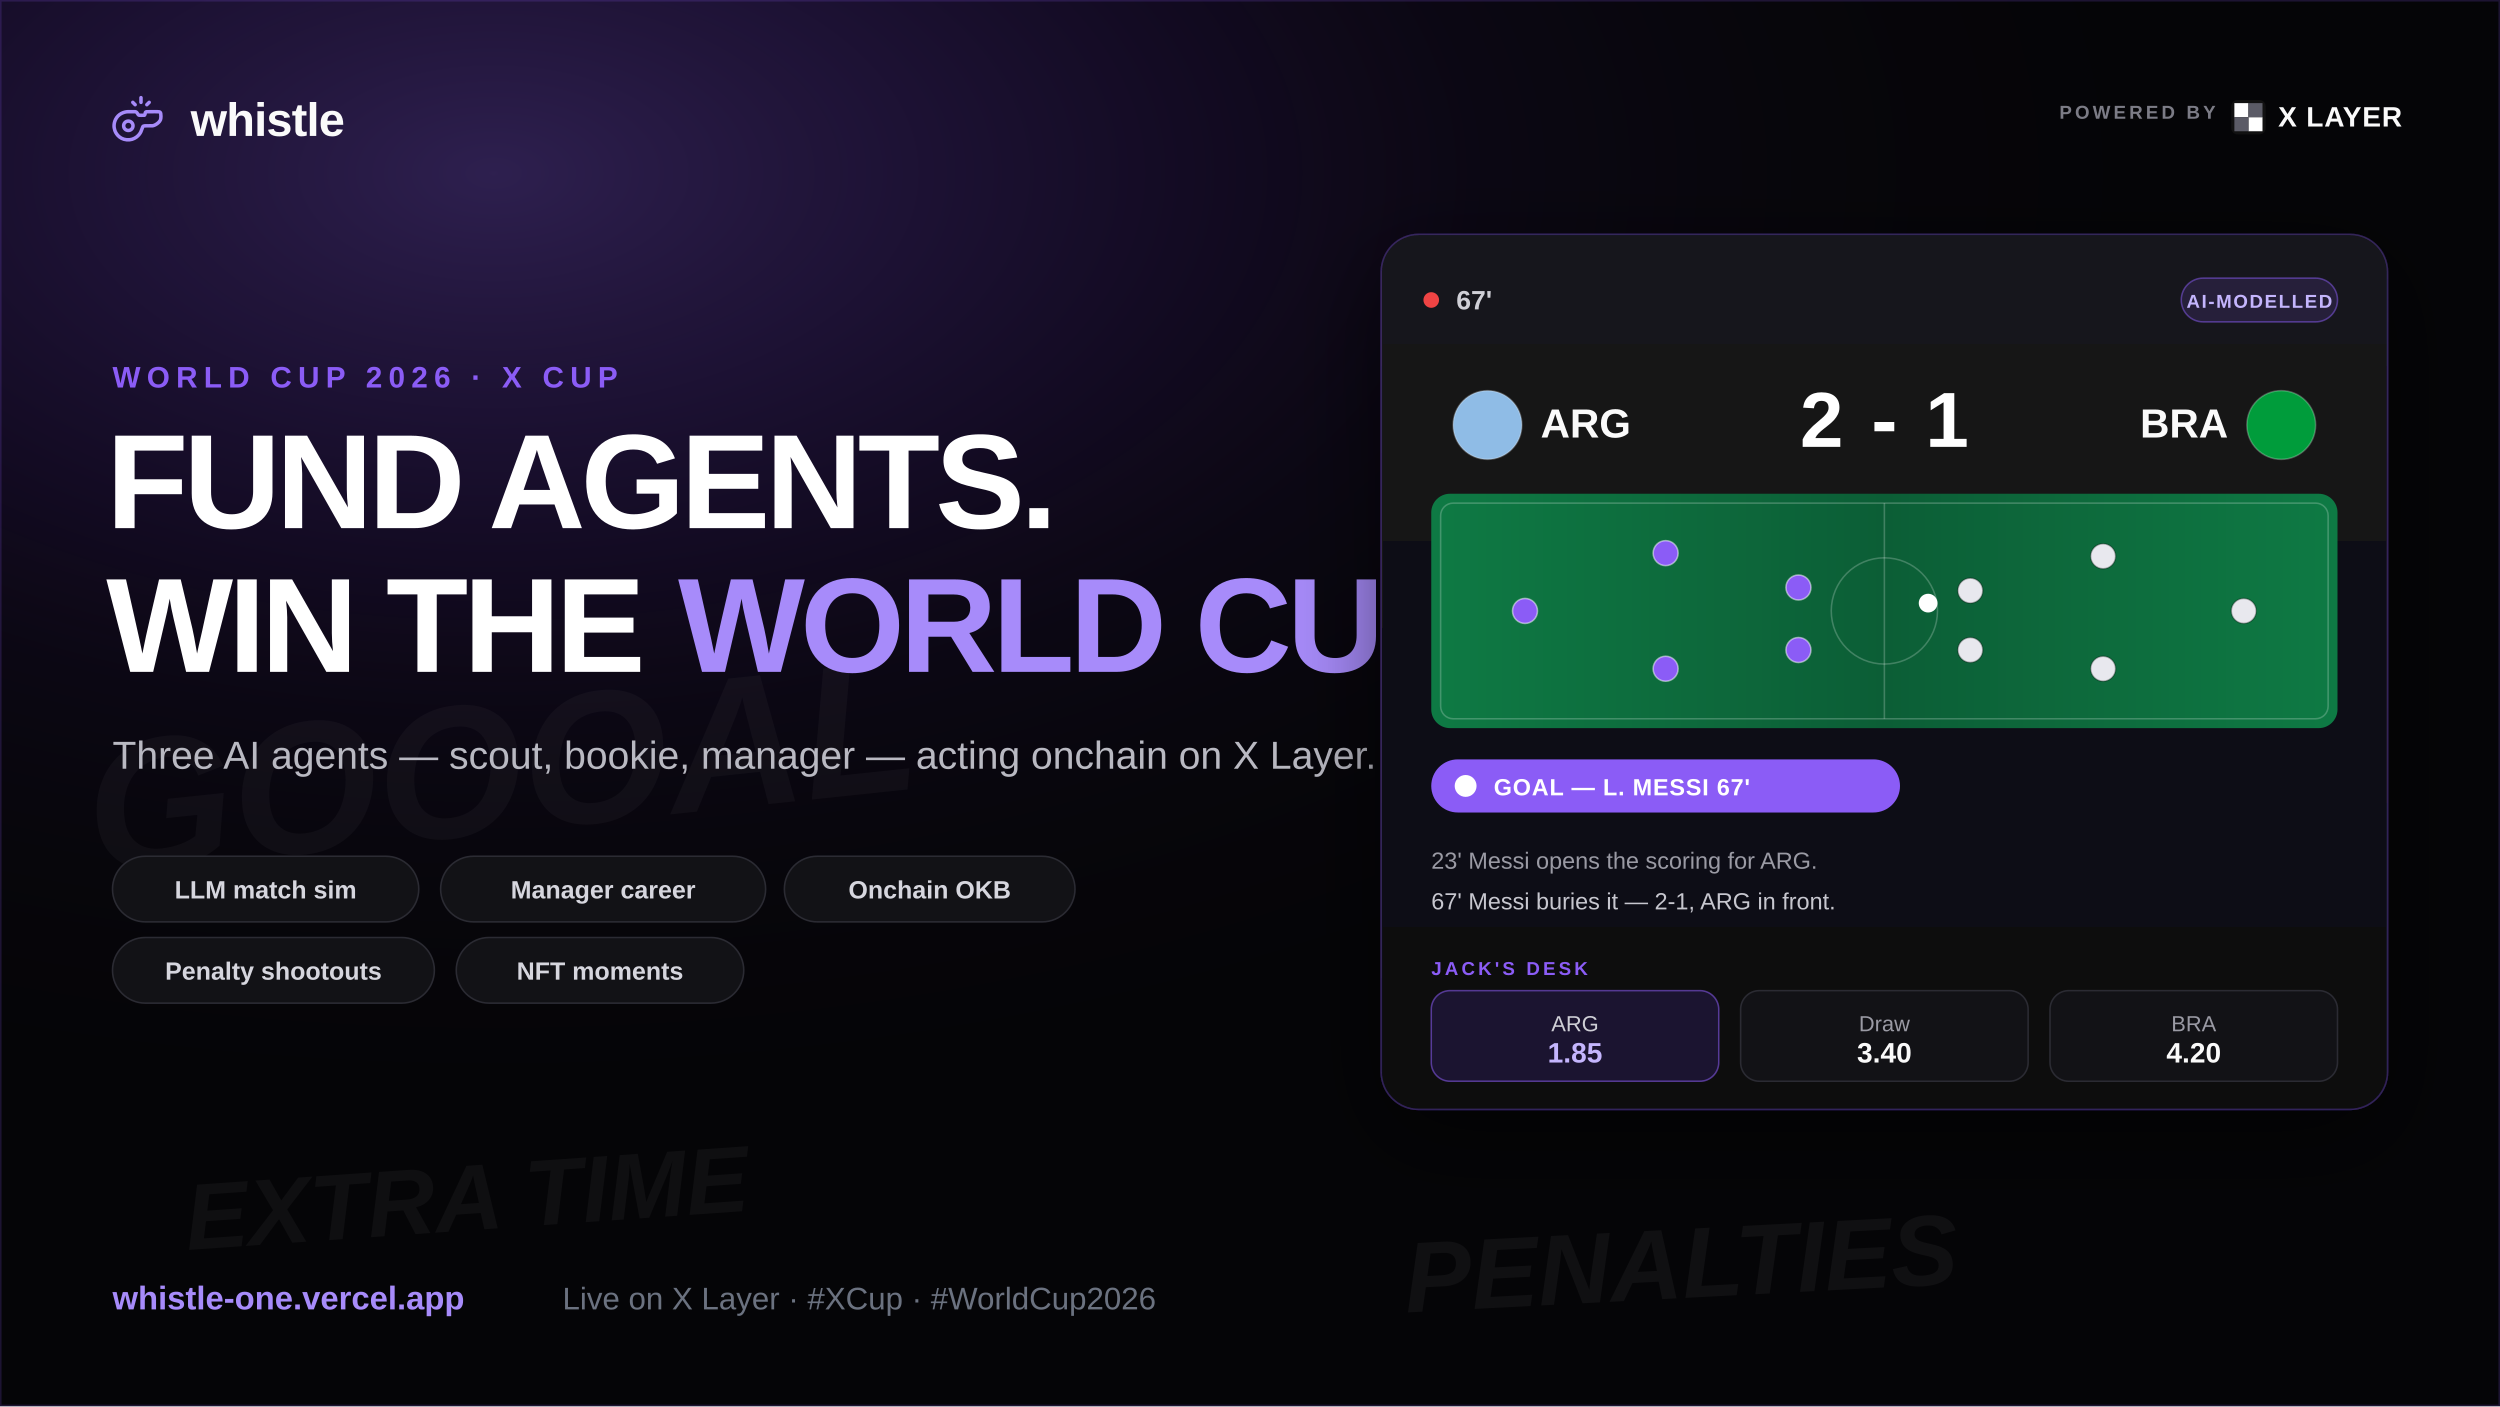
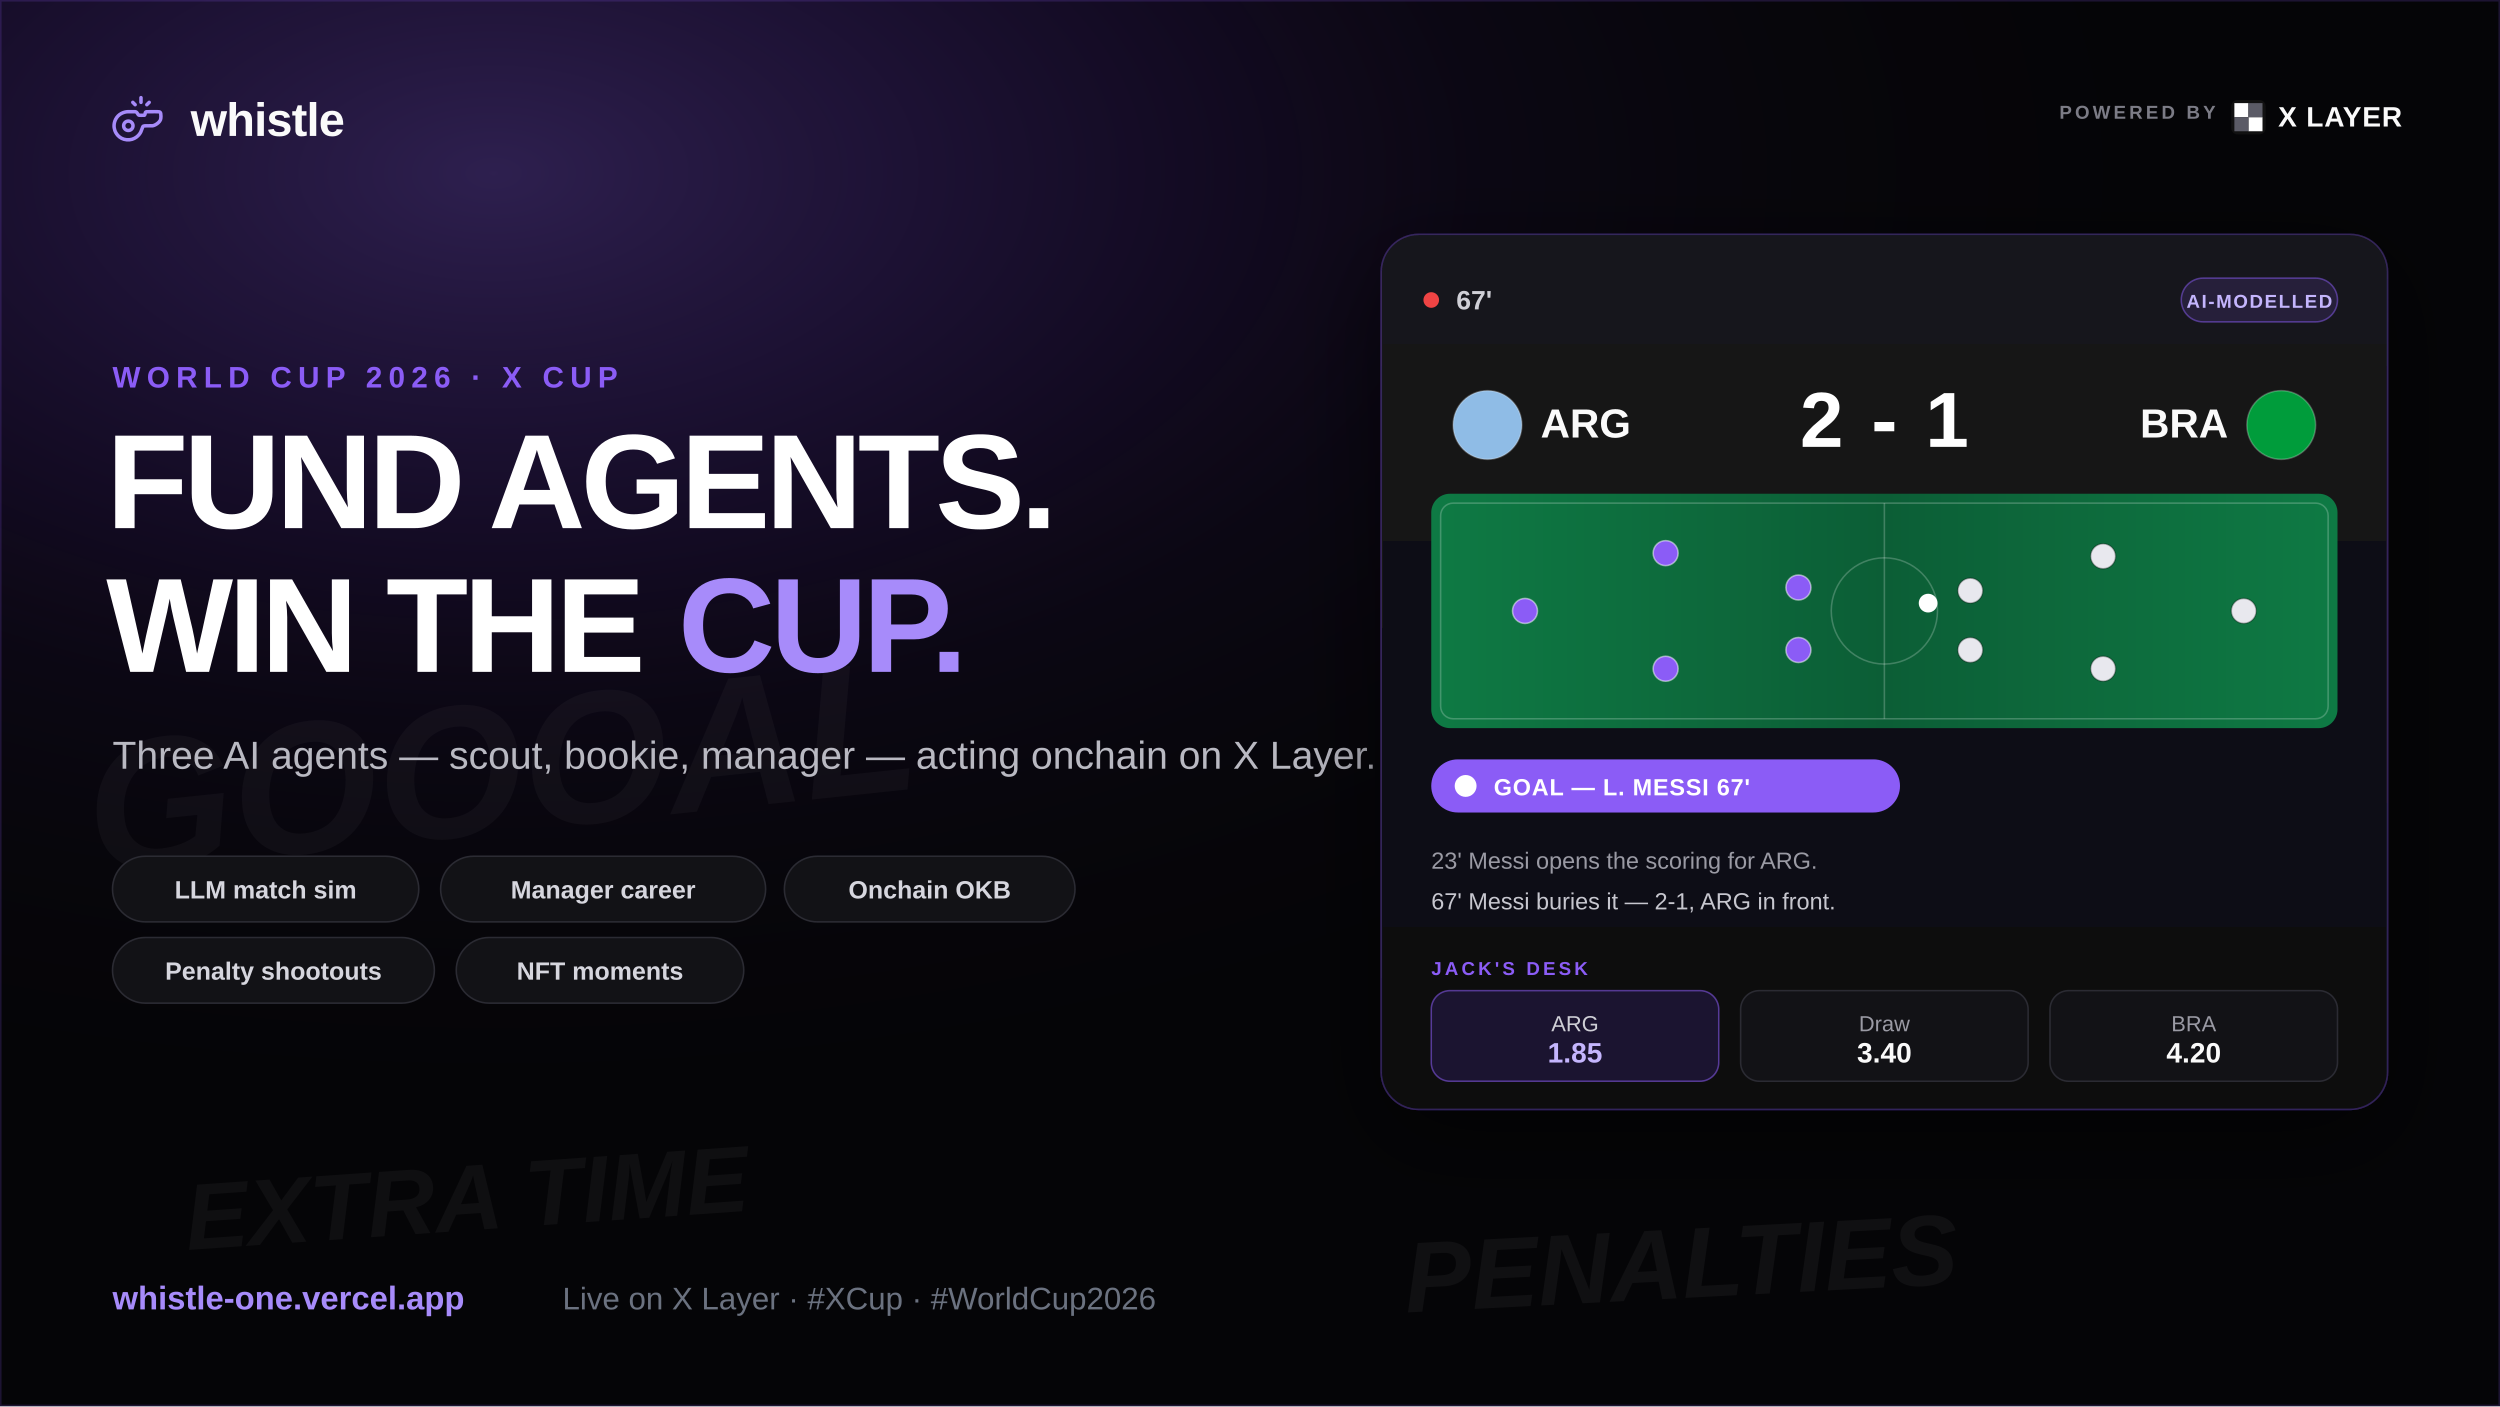
<svg xmlns="http://www.w3.org/2000/svg" width="1600" height="900" viewBox="0 0 1600 900" fill="none" font-family="'Arial Black', 'Helvetica Neue', Arial, sans-serif">
  <defs>
    <radialGradient id="glow" cx="20%" cy="12%" r="70%">
      <stop offset="0%" stop-color="#8B5CF6" stop-opacity="0.30" />
      <stop offset="55%" stop-color="#6D28D9" stop-opacity="0.06" />
      <stop offset="100%" stop-color="#000000" stop-opacity="0" />
    </radialGradient>
    <linearGradient id="pitch" x1="0" y1="0" x2="1" y2="0">
      <stop offset="0%" stop-color="#0e7a44" />
      <stop offset="50%" stop-color="#0c5e36" />
      <stop offset="100%" stop-color="#0e7a44" />
    </linearGradient>
    <linearGradient id="card" x1="0" y1="0" x2="0" y2="1">
      <stop offset="0%" stop-color="#15151B" />
      <stop offset="100%" stop-color="#0B0B0F" />
    </linearGradient>
    <pattern id="crowd" width="30" height="24" patternUnits="userSpaceOnUse">
      <circle cx="7" cy="7" r="2.4" fill="#4b4360" />
      <circle cx="22" cy="17" r="2.4" fill="#3a3450" />
    </pattern>
    <linearGradient id="fade" x1="0" y1="0" x2="0" y2="1">
      <stop offset="0%" stop-color="#000" stop-opacity="1" />
      <stop offset="100%" stop-color="#000" stop-opacity="0.2" />
    </linearGradient>
    <mask id="crowdmask">
      <rect x="0" y="640" width="1600" height="260" fill="url(#fade)" />
    </mask>
    <filter id="soft" x="-20%" y="-20%" width="140%" height="140%">
      <feDropShadow dx="0" dy="18" stdDeviation="30" flood-color="#000000" flood-opacity="0.55" />
    </filter>
  </defs>
  <rect width="1600" height="900" fill="#050507" />
  <rect x="0" y="640" width="1600" height="260" fill="url(#crowd)" opacity="0.5" mask="url(#crowdmask)" />
  <rect width="1600" height="900" fill="url(#glow)" />
  <rect x="0.5" y="0.5" width="1599" height="899" fill="none" stroke="#8B5CF6" stroke-opacity="0.18" />
  <g fill="#FFFFFF" font-weight="900" font-style="italic">
    <text x="60" y="560" font-size="120" opacity="0.035" transform="rotate(-6 60 560)">GOOOAL</text>
    <text x="120" y="800" font-size="60" opacity="0.04" transform="rotate(-4 120 800)">EXTRA TIME</text>
    <text x="900" y="840" font-size="64" opacity="0.045" transform="rotate(-3 900 840)">PENALTIES</text>
    <text x="1180" y="250" font-size="48" opacity="0.04" transform="rotate(6 1180 250)">FULL TIME</text>
  </g>
  <g transform="translate(70,58)">
    <g transform="scale(1.5)" stroke="#A78BFA" stroke-width="1.5" stroke-linecap="round" stroke-linejoin="round">
      <path d="M3.104 11.525C4.552 9.438 7.068 8.865 8.538 9.001H11.061C11.589 9.091 11.734 9.31 12.388 10.343C12.507 10.667 14.442 10.449 14.951 10.502C15.509 9.961 14.951 8.851 16.191 9.008C18.32 9.008 20.359 8.917 21.293 9.054C21.678 9.111 21.863 9.459 21.919 9.844C22.142 11.394 21.876 12.528 21.619 12.788C20.932 14.004 18.95 15.183 17.968 14.996C15.133 14.996 14.52 14.922 14.274 15.392L13.41 17.627C12.833 18.856 10.81 21.283 7.416 20.971C4.023 20.658 2.547 17.945 2.244 16.657C1.941 15.833 1.654 13.614 3.104 11.525Z" />
      <path d="M13.489 5.003V3.002M10.994 6.004L9.996 5.003M15.985 6.004L16.983 5.003" />
      <circle cx="8.084" cy="15" r="2" stroke-linecap="butt" />
    </g>
    <text x="52" y="29" fill="#FAFAFA" font-family="Arial, sans-serif" font-size="30" font-weight="700" letter-spacing="-0.5">whistle</text>
  </g>
  <g transform="translate(1300,62)" font-family="Arial, sans-serif">
    <text x="118" y="14" text-anchor="end" fill="#7c7c86" font-size="12" font-weight="700" letter-spacing="2">POWERED BY</text>
    <g transform="translate(128,2)">
      <rect width="22" height="22" rx="4" fill="#111" />
      <rect x="2" y="2" width="9" height="9" fill="#fff" />
      <rect x="11" y="11" width="9" height="9" fill="#fff" />
      <rect x="11" y="2" width="9" height="9" fill="#5b5b66" />
      <rect x="2" y="11" width="9" height="9" fill="#5b5b66" />
    </g>
    <text x="158" y="19" fill="#FAFAFA" font-size="18" font-weight="800" letter-spacing="0.5">X LAYER</text>
  </g>
  <text x="72" y="248" fill="#8B5CF6" font-family="Arial, sans-serif" font-size="19" font-weight="800" letter-spacing="4">WORLD CUP 2026  ·  X CUP</text>
  <text x="68" y="338" fill="#FFFFFF" font-size="86" font-weight="900" letter-spacing="-3">FUND AGENTS.</text>
-   <text x="68" y="430" fill="#FFFFFF" font-size="86" font-weight="900" letter-spacing="-3">WIN THE <tspan fill="#A78BFA">WORLD CUP.</tspan>
+   <text x="68" y="430" fill="#FFFFFF" font-size="86" font-weight="900" letter-spacing="-3">WIN THE <tspan fill="#A78BFA">CUP.</tspan>
  </text>
  <text x="72" y="492" fill="#B9B9C2" font-family="Arial, sans-serif" font-size="25" font-weight="500">Three AI agents — scout, bookie, manager — acting onchain on X Layer.</text>
  <g transform="translate(72,548)" font-family="Arial, sans-serif" font-size="16" font-weight="600" fill="#D6D6DE">
    <g>
      <rect width="196" height="42" rx="21" fill="#121216" stroke="#2b2b33" />
      <text x="98" y="27" text-anchor="middle">LLM match sim</text>
    </g>
    <g transform="translate(210,0)">
      <rect width="208" height="42" rx="21" fill="#121216" stroke="#2b2b33" />
      <text x="104" y="27" text-anchor="middle">Manager career</text>
    </g>
    <g transform="translate(430,0)">
      <rect width="186" height="42" rx="21" fill="#121216" stroke="#2b2b33" />
      <text x="93" y="27" text-anchor="middle">Onchain OKB</text>
    </g>
  </g>
  <g transform="translate(72,600)" font-family="Arial, sans-serif" font-size="16" font-weight="600" fill="#D6D6DE">
    <g>
      <rect width="206" height="42" rx="21" fill="#121216" stroke="#2b2b33" />
      <text x="103" y="27" text-anchor="middle">Penalty shootouts</text>
    </g>
    <g transform="translate(220,0)">
      <rect width="184" height="42" rx="21" fill="#121216" stroke="#2b2b33" />
      <text x="92" y="27" text-anchor="middle">NFT moments</text>
    </g>
  </g>
  <g font-family="Arial, sans-serif">
    <rect x="884" y="150" width="644" height="560" rx="24" fill="url(#card)" stroke="#8B5CF6" stroke-opacity="0.30" filter="url(#soft)" />
    <circle cx="916" cy="192" r="5" fill="#ef4444" />
    <text x="932" y="198" fill="#cfcfd6" font-size="17" font-weight="700">67'</text>
    <g transform="translate(1396,178)">
      <rect width="100" height="28" rx="14" fill="#8B5CF6" fill-opacity="0.14" stroke="#8B5CF6" stroke-opacity="0.5" />
      <text x="50" y="19" text-anchor="middle" fill="#C4B5FD" font-size="12" font-weight="700" letter-spacing="1">AI-MODELLED</text>
    </g>
    <g transform="translate(0,250)">
      <circle cx="952" cy="22" r="22" fill="#8FBCE6" />
      <circle cx="952" cy="22" r="22" fill="none" stroke="#ffffff" stroke-opacity="0.25" />
      <text x="986" y="30" fill="#FAFAFA" font-size="26" font-weight="800">ARG</text>
      <text x="1206" y="36" fill="#FFFFFF" font-size="50" font-weight="900" text-anchor="middle" letter-spacing="2">2 - 1</text>
      <text x="1426" y="30" fill="#FAFAFA" font-size="26" font-weight="800" text-anchor="end">BRA</text>
      <circle cx="1460" cy="22" r="22" fill="#009C3B" />
      <circle cx="1460" cy="22" r="22" fill="none" stroke="#ffffff" stroke-opacity="0.25" />
    </g>
    <g transform="translate(916,316)">
      <rect width="580" height="150" rx="12" fill="url(#pitch)" />
      <rect x="6" y="6" width="568" height="138" rx="8" fill="none" stroke="#ffffff" stroke-opacity="0.22" />
      <line x1="290" y1="6" x2="290" y2="144" stroke="#ffffff" stroke-opacity="0.22" />
      <circle cx="290" cy="75" r="34" fill="none" stroke="#ffffff" stroke-opacity="0.22" />
      <g fill="#8B5CF6" stroke="#ffffff" stroke-opacity="0.5">
        <circle cx="60" cy="75" r="8" />
        <circle cx="150" cy="38" r="8" />
        <circle cx="150" cy="112" r="8" />
        <circle cx="235" cy="60" r="8" />
        <circle cx="235" cy="100" r="8" />
      </g>
      <g fill="#e8e8ee" stroke="#000000" stroke-opacity="0.3">
        <circle cx="520" cy="75" r="8" />
        <circle cx="430" cy="40" r="8" />
        <circle cx="430" cy="112" r="8" />
        <circle cx="345" cy="62" r="8" />
        <circle cx="345" cy="100" r="8" />
      </g>
      <circle cx="318" cy="70" r="6" fill="#ffffff" />
    </g>
    <g transform="translate(916,486)">
      <rect width="300" height="34" rx="17" fill="#8B5CF6" />
      <circle cx="22" cy="17" r="7" fill="#ffffff" />
      <text x="40" y="23" fill="#ffffff" font-size="15" font-weight="800" letter-spacing="0.5">GOAL — L. MESSI 67'</text>
    </g>
    <text x="916" y="556" fill="#9a9aa4" font-size="15">23'  Messi opens the scoring for ARG.</text>
    <text x="916" y="582" fill="#c7c7cf" font-size="15">67'  Messi buries it — 2-1, ARG in front.</text>
    <text x="916" y="624" fill="#8B5CF6" font-size="12" font-weight="800" letter-spacing="2">JACK'S DESK</text>
    <g transform="translate(916,634)">
      <rect width="184" height="58" rx="12" fill="#1b1430" stroke="#8B5CF6" stroke-opacity="0.55" />
      <text x="92" y="26" text-anchor="middle" fill="#cfcfd6" font-size="14">ARG</text>
      <text x="92" y="46" text-anchor="middle" fill="#C4B5FD" font-size="18" font-weight="800">1.85</text>
      <g transform="translate(198,0)">
        <rect width="184" height="58" rx="12" fill="#121216" stroke="#2b2b33" />
        <text x="92" y="26" text-anchor="middle" fill="#9a9aa4" font-size="14">Draw</text>
        <text x="92" y="46" text-anchor="middle" fill="#FAFAFA" font-size="18" font-weight="800">3.40</text>
      </g>
      <g transform="translate(396,0)">
        <rect width="184" height="58" rx="12" fill="#121216" stroke="#2b2b33" />
        <text x="92" y="26" text-anchor="middle" fill="#9a9aa4" font-size="14">BRA</text>
        <text x="92" y="46" text-anchor="middle" fill="#FAFAFA" font-size="18" font-weight="800">4.20</text>
      </g>
    </g>
  </g>
  <text x="72" y="838" fill="#A78BFA" font-family="Arial, sans-serif" font-size="21" font-weight="800">whistle-one.vercel.app</text>
  <text x="360" y="838" fill="#6B7280" font-family="Arial, sans-serif" font-size="20" font-weight="500">Live on X Layer  ·  #XCup  ·  #WorldCup2026</text>
</svg>
